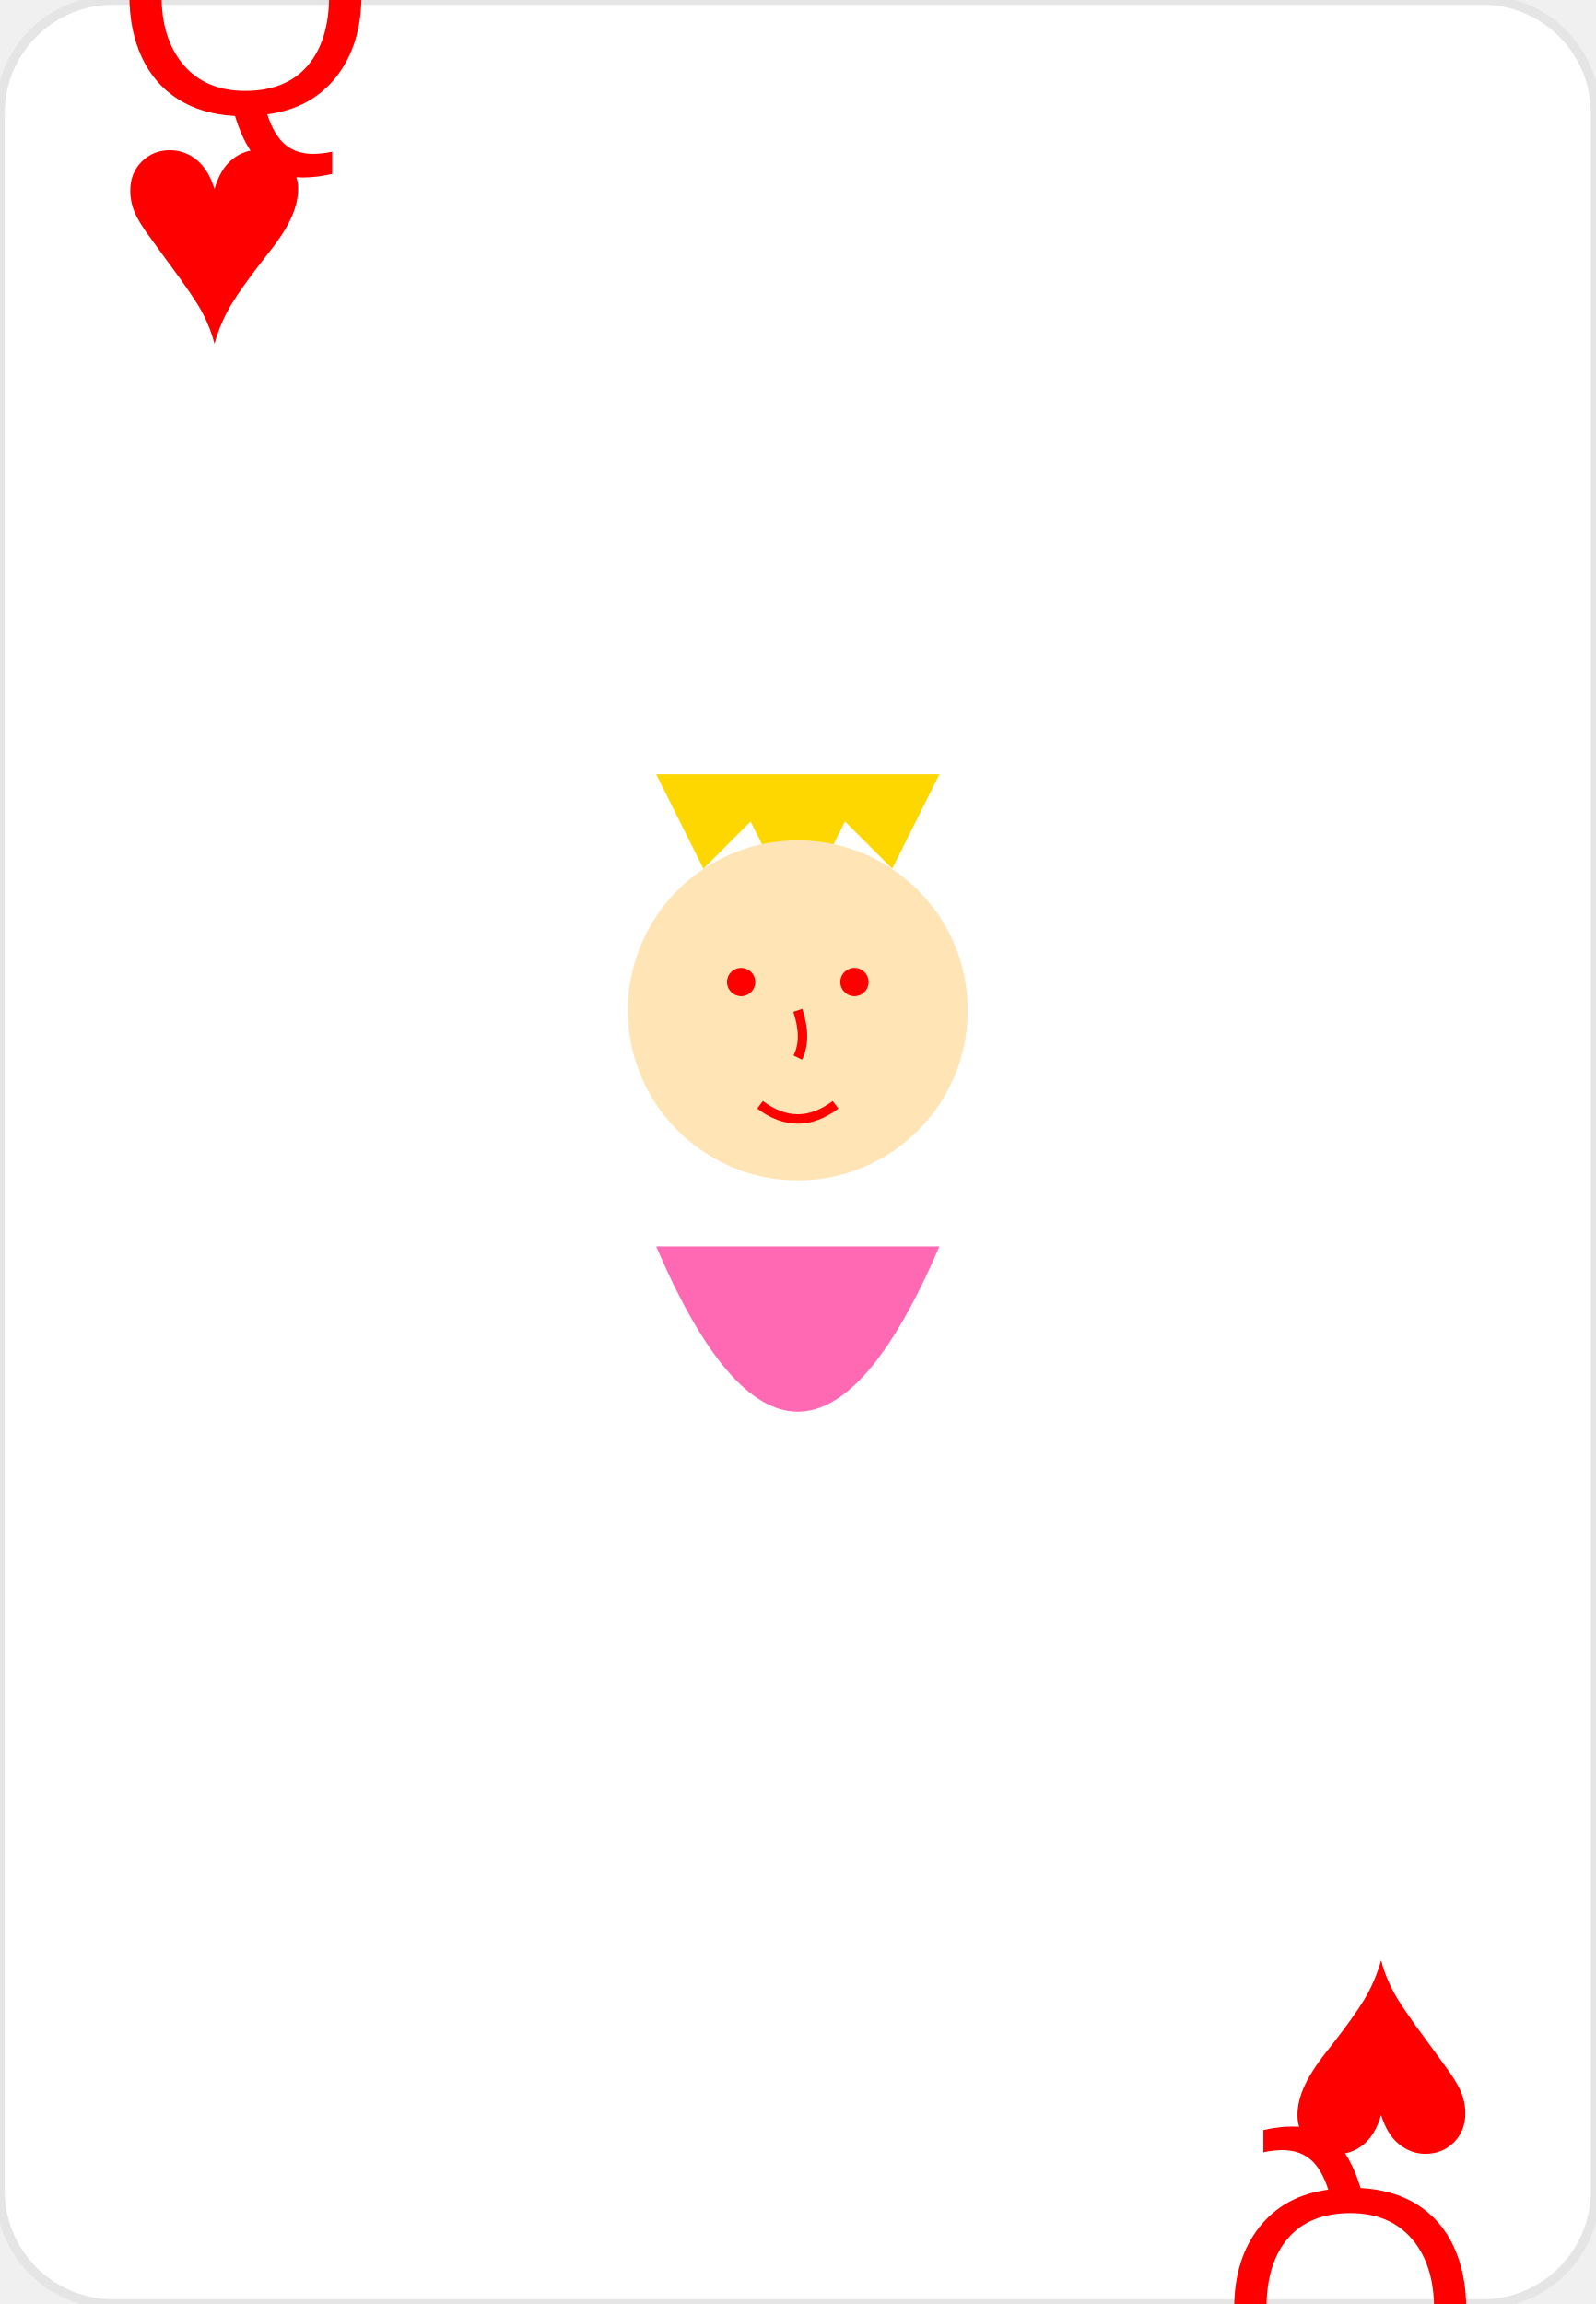
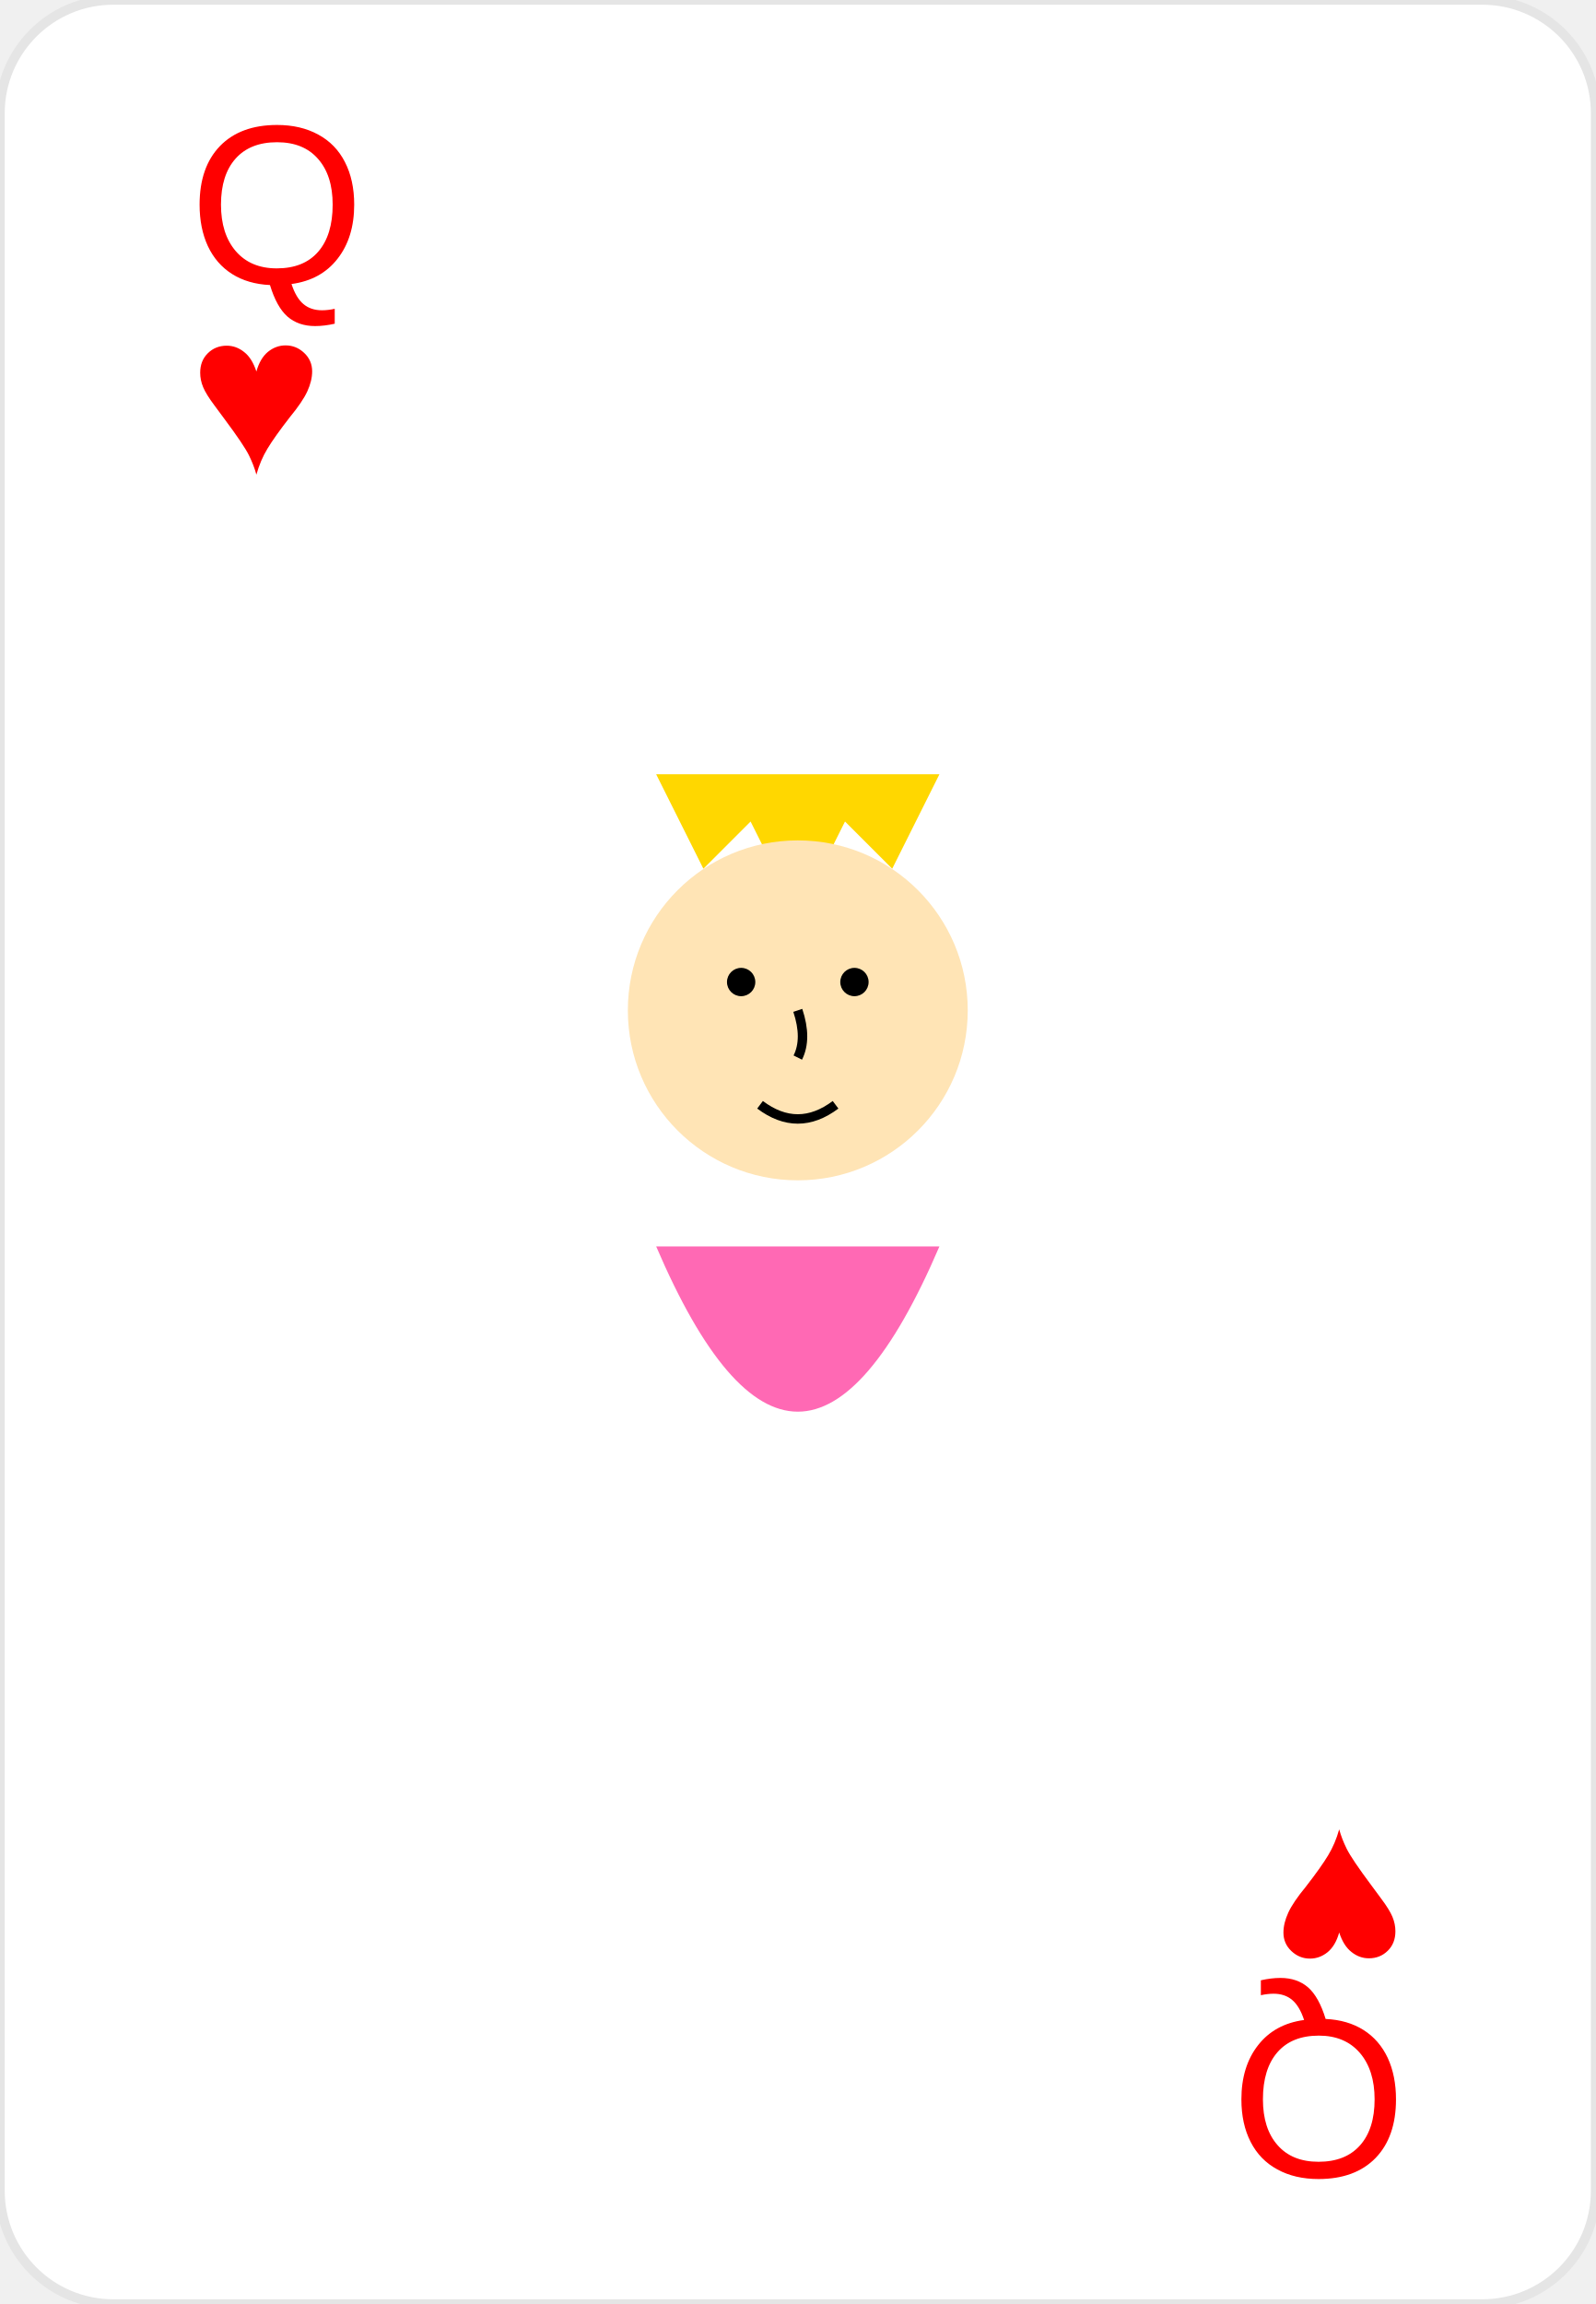
<svg xmlns="http://www.w3.org/2000/svg" width="169" height="244" viewBox="0 0 169 244" fill="none">
  <rect width="169" height="244" rx="12" fill="white" stroke="#E5E5E5" />
-   <g transform="translate(12, 12)">
-     <text font-family="Arial" font-size="36" fill="#FF0000">Q</text>
-     <text font-family="Arial" font-size="36" y="24" fill="#FF0000">♥</text>
+   <g transform="translate(20, 30)">
+     <text font-family="Arial" font-size="24" fill="#FF0000">Q</text>
+     <text font-family="Arial" font-size="24" y="20" fill="#FF0000">♥</text>
  </g>
-   <g transform="translate(157, 232) rotate(180)">
-     <text font-family="Arial" font-size="36" fill="#FF0000">Q</text>
-     <text font-family="Arial" font-size="36" y="24" fill="#FF0000">♥</text>
+   <g transform="translate(149, 214) rotate(180)">
+     <text font-family="Arial" font-size="24" fill="#FF0000">Q</text>
+     <text font-family="Arial" font-size="24" y="20" fill="#FF0000">♥</text>
  </g>
  <g transform="translate(84.5, 122)">
    <path d="M-15 -40 L15 -40 L10 -30 L5 -35 L0 -25 L-5 -35 L-10 -30 Z" fill="#FFD700" />
    <circle cx="0" cy="-15" r="18" fill="#FFE4B5" />
-     <circle cx="-6" cy="-18" r="1.5" fill="#FF0000" />
-     <circle cx="6" cy="-18" r="1.5" fill="#FF0000" />
-     <path d="M0 -15 Q1 -12 0 -10" stroke="#FF0000" fill="none" />
-     <path d="M-4 -5 Q0 -2 4 -5" stroke="#FF0000" fill="none" />
+     <circle cx="-6" cy="-18" r="1.5" fill="#000000" />
+     <circle cx="6" cy="-18" r="1.5" fill="#000000" />
+     <path d="M0 -15 Q1 -12 0 -10" stroke="#000000" fill="none" />
+     <path d="M-4 -5 Q0 -2 4 -5" stroke="#000000" fill="none" />
    <path d="M-15 10 Q0 45 15 10" fill="#FF69B4" />
  </g>
</svg>
